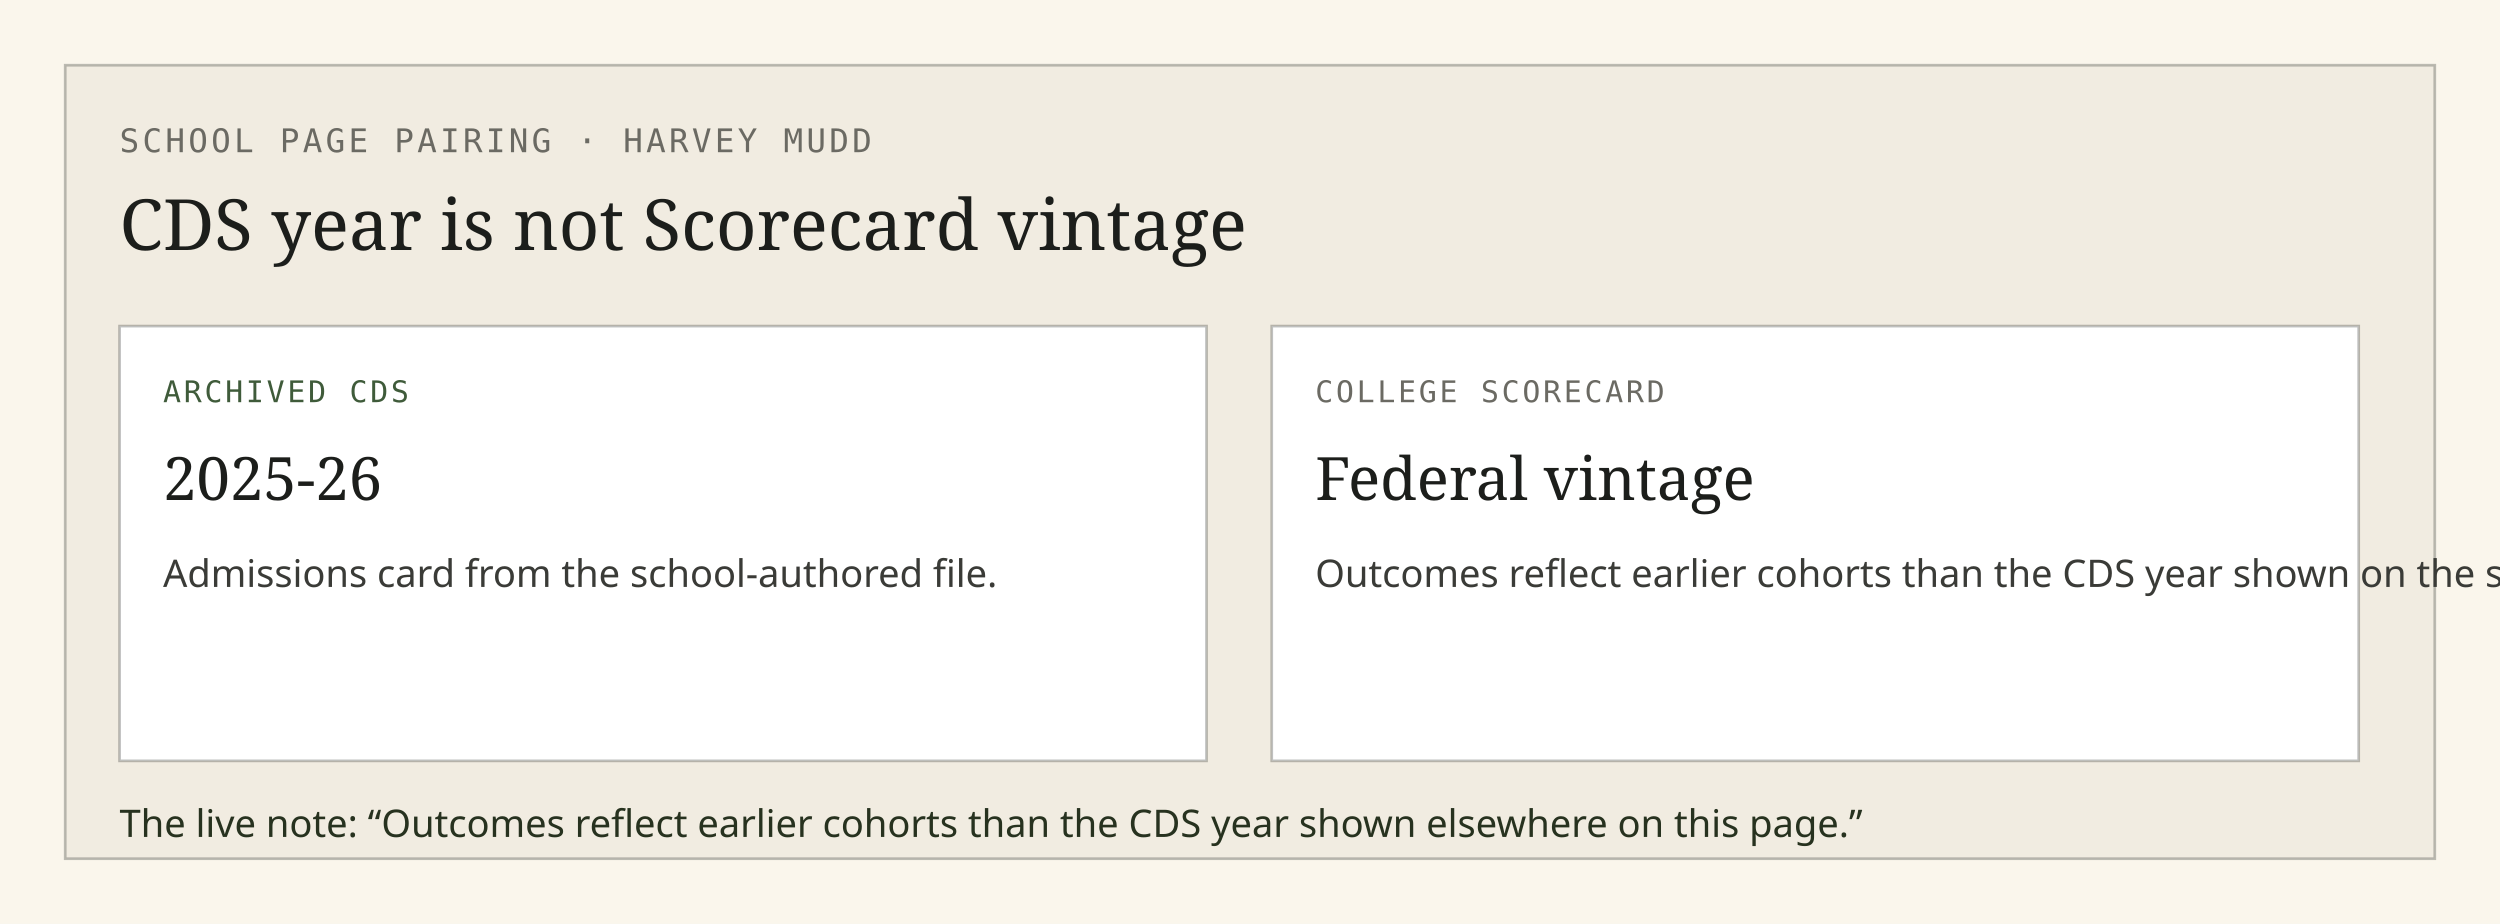
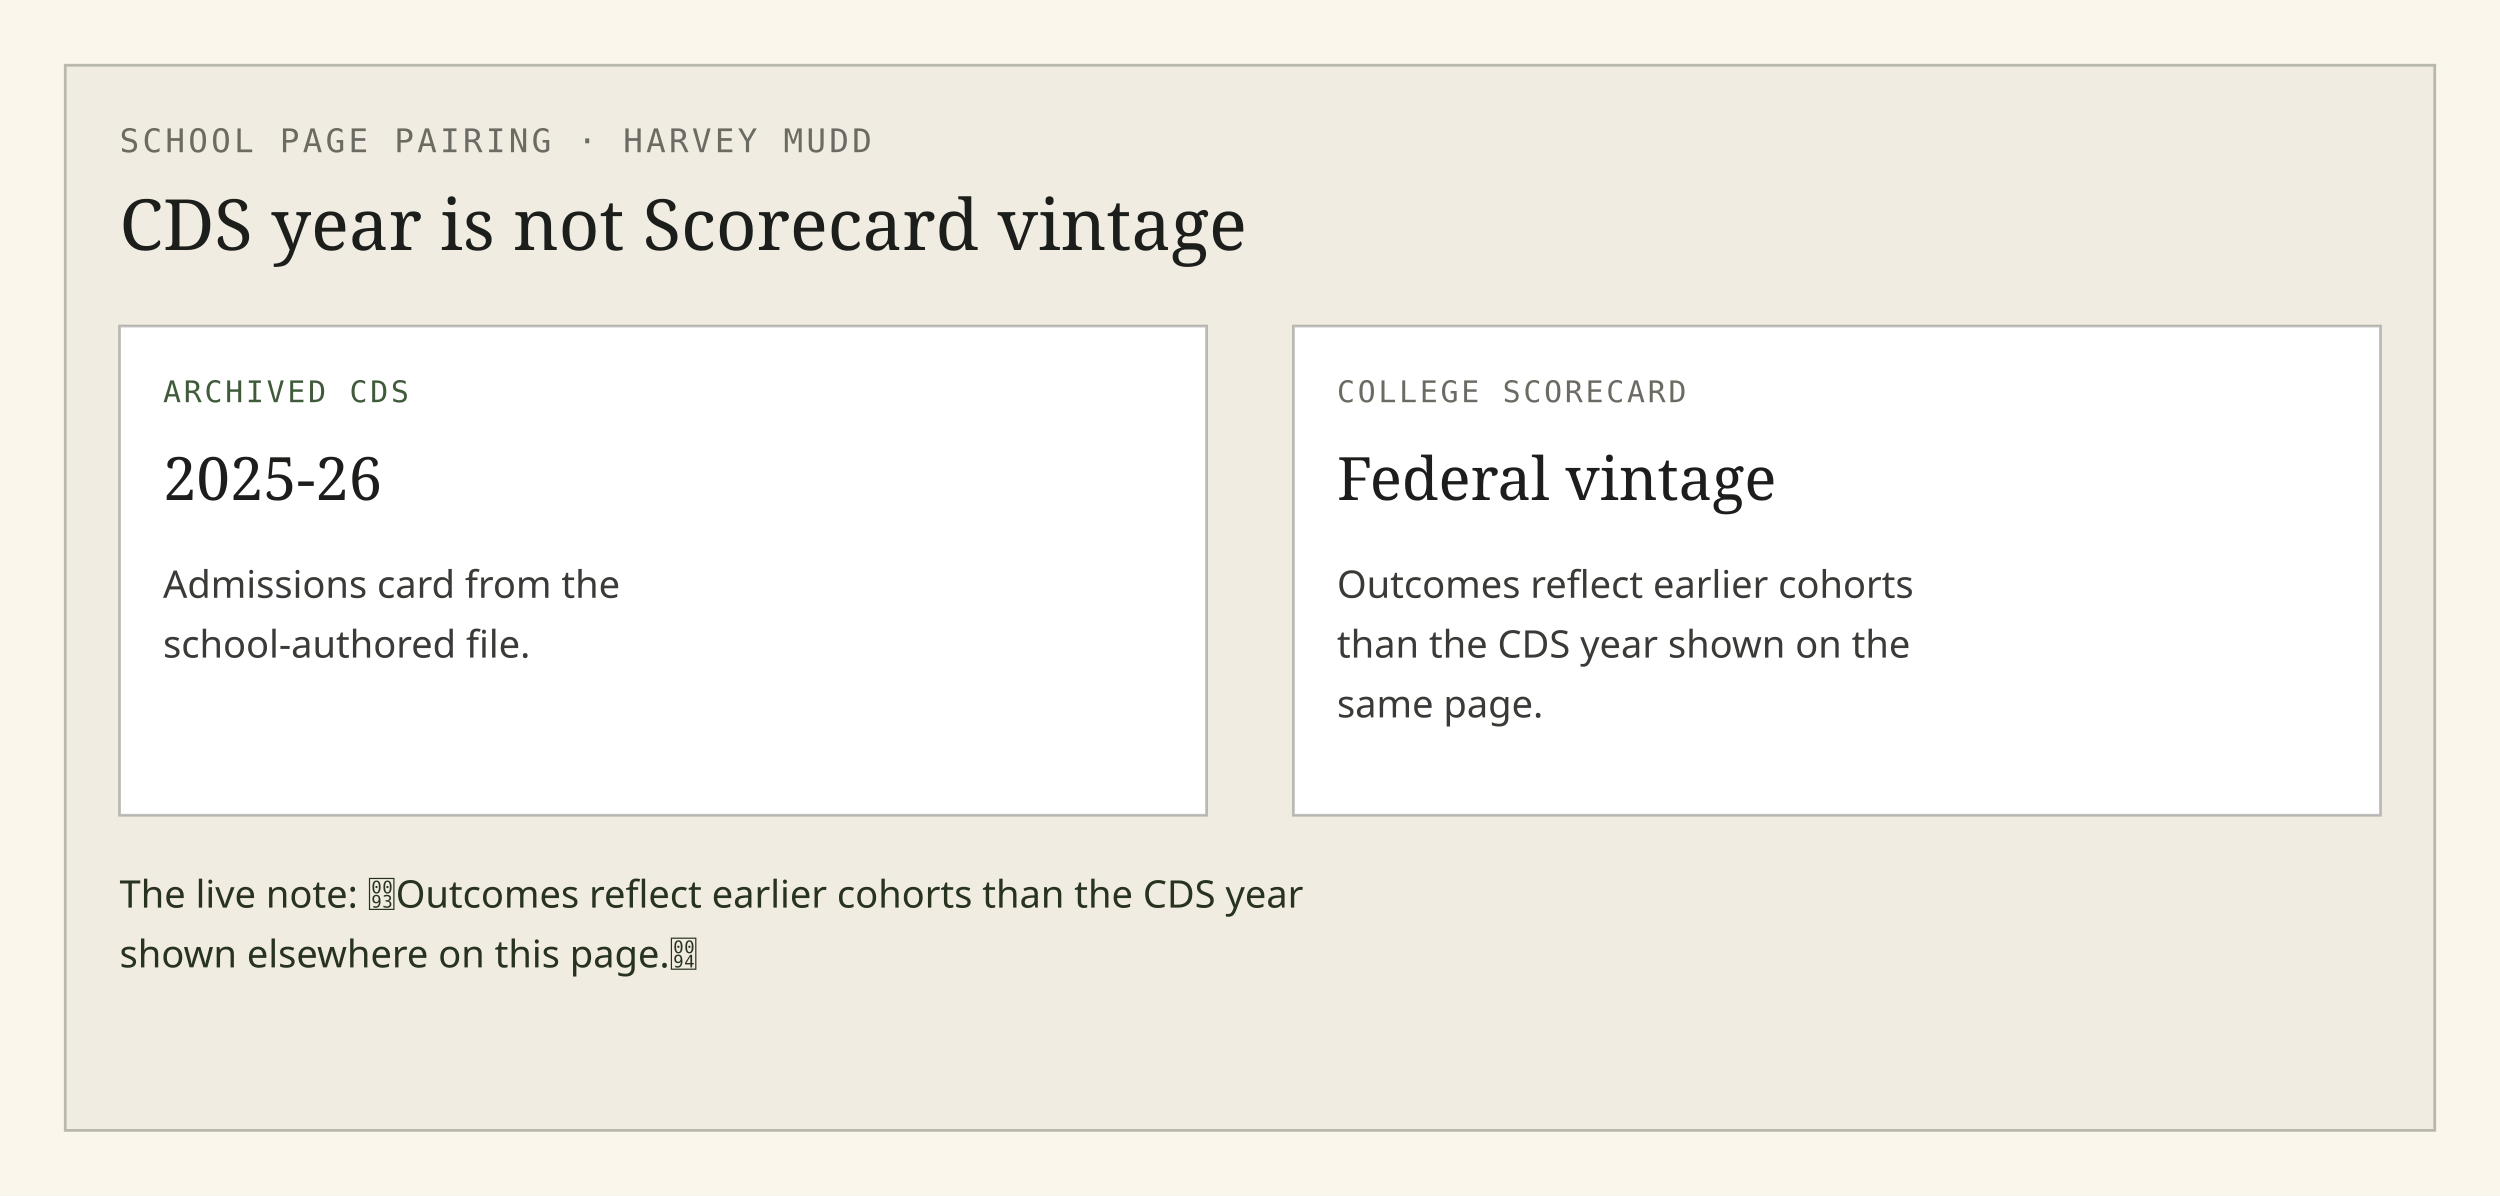
- <svg xmlns="http://www.w3.org/2000/svg" width="920" height="340" viewBox="0 0 920 340" role="img">
-   <rect width="920" height="340" fill="#faf6ec" />
-   <rect x="24" y="24" width="872" height="292" fill="#f1ece1" stroke="rgba(28,30,27,.28)" />
+ <svg xmlns="http://www.w3.org/2000/svg" width="920" height="440" viewBox="0 0 920 440" role="img">
+   <rect width="920" height="440" fill="#faf6ec" />
+   <rect x="24" y="24" width="872" height="392" fill="#f1ece1" stroke="rgba(28,30,27,.28)" />
  <text x="44" y="56" font-family="ui-monospace, Menlo, monospace" font-size="12" letter-spacing="1.2" fill="#6b6a63">SCHOOL PAGE PAIRING · HARVEY MUDD</text>
  <text x="44" y="92" font-family="Georgia, serif" font-size="26" fill="#1c1e1b">CDS year is not Scorecard vintage</text>
-   <rect x="44" y="120" width="400" height="160" fill="#fff" stroke="rgba(28,30,27,.28)" />
+   <rect x="44" y="120" width="400" height="180" fill="#fff" stroke="rgba(28,30,27,.28)" />
  <text x="60" y="148" font-family="ui-monospace, Menlo, monospace" font-size="11" letter-spacing="1" fill="#3f5b3a">ARCHIVED CDS</text>
  <text x="60" y="184" font-family="Georgia, serif" font-size="22" fill="#1c1e1b">2025-26</text>
-   <text x="60" y="216" font-family="ui-sans-serif, system-ui, sans-serif" font-size="14" fill="#3a3b37">Admissions card from the school-authored file.</text>
-   <rect x="468" y="120" width="400" height="160" fill="#fff" stroke="rgba(28,30,27,.28)" />
-   <text x="484" y="148" font-family="ui-monospace, Menlo, monospace" font-size="11" letter-spacing="1" fill="#6b6a63">COLLEGE SCORECARD</text>
-   <text x="484" y="184" font-family="Georgia, serif" font-size="22" fill="#1c1e1b">Federal vintage</text>
-   <text x="484" y="216" font-family="ui-sans-serif, system-ui, sans-serif" font-size="14" fill="#3a3b37">Outcomes reflect earlier cohorts than the CDS year shown on the same page.</text>
-   <text x="44" y="308" font-family="ui-sans-serif, system-ui, sans-serif" font-size="14" fill="#27321f">The live note: “Outcomes reflect earlier cohorts than the CDS year shown elsewhere on this page.”</text>
+   <text font-family="ui-sans-serif, system-ui, sans-serif" font-size="14" fill="#3a3b37">
+     <tspan x="60" y="220">Admissions card from the</tspan>
+     <tspan x="60" y="242">school-authored file.</tspan>
+   </text>
+   <rect x="476" y="120" width="400" height="180" fill="#fff" stroke="rgba(28,30,27,.28)" />
+   <text x="492" y="148" font-family="ui-monospace, Menlo, monospace" font-size="11" letter-spacing="1" fill="#6b6a63">COLLEGE SCORECARD</text>
+   <text x="492" y="184" font-family="Georgia, serif" font-size="22" fill="#1c1e1b">Federal vintage</text>
+   <text font-family="ui-sans-serif, system-ui, sans-serif" font-size="14" fill="#3a3b37">
+     <tspan x="492" y="220">Outcomes reflect earlier cohorts</tspan>
+     <tspan x="492" y="242">than the CDS year shown on the</tspan>
+     <tspan x="492" y="264">same page.</tspan>
+   </text>
+   <text font-family="ui-sans-serif, system-ui, sans-serif" font-size="14" fill="#27321f">
+     <tspan x="44" y="334">The live note: Outcomes reflect earlier cohorts than the CDS year</tspan>
+     <tspan x="44" y="356">shown elsewhere on this page.</tspan>
+   </text>
</svg>
